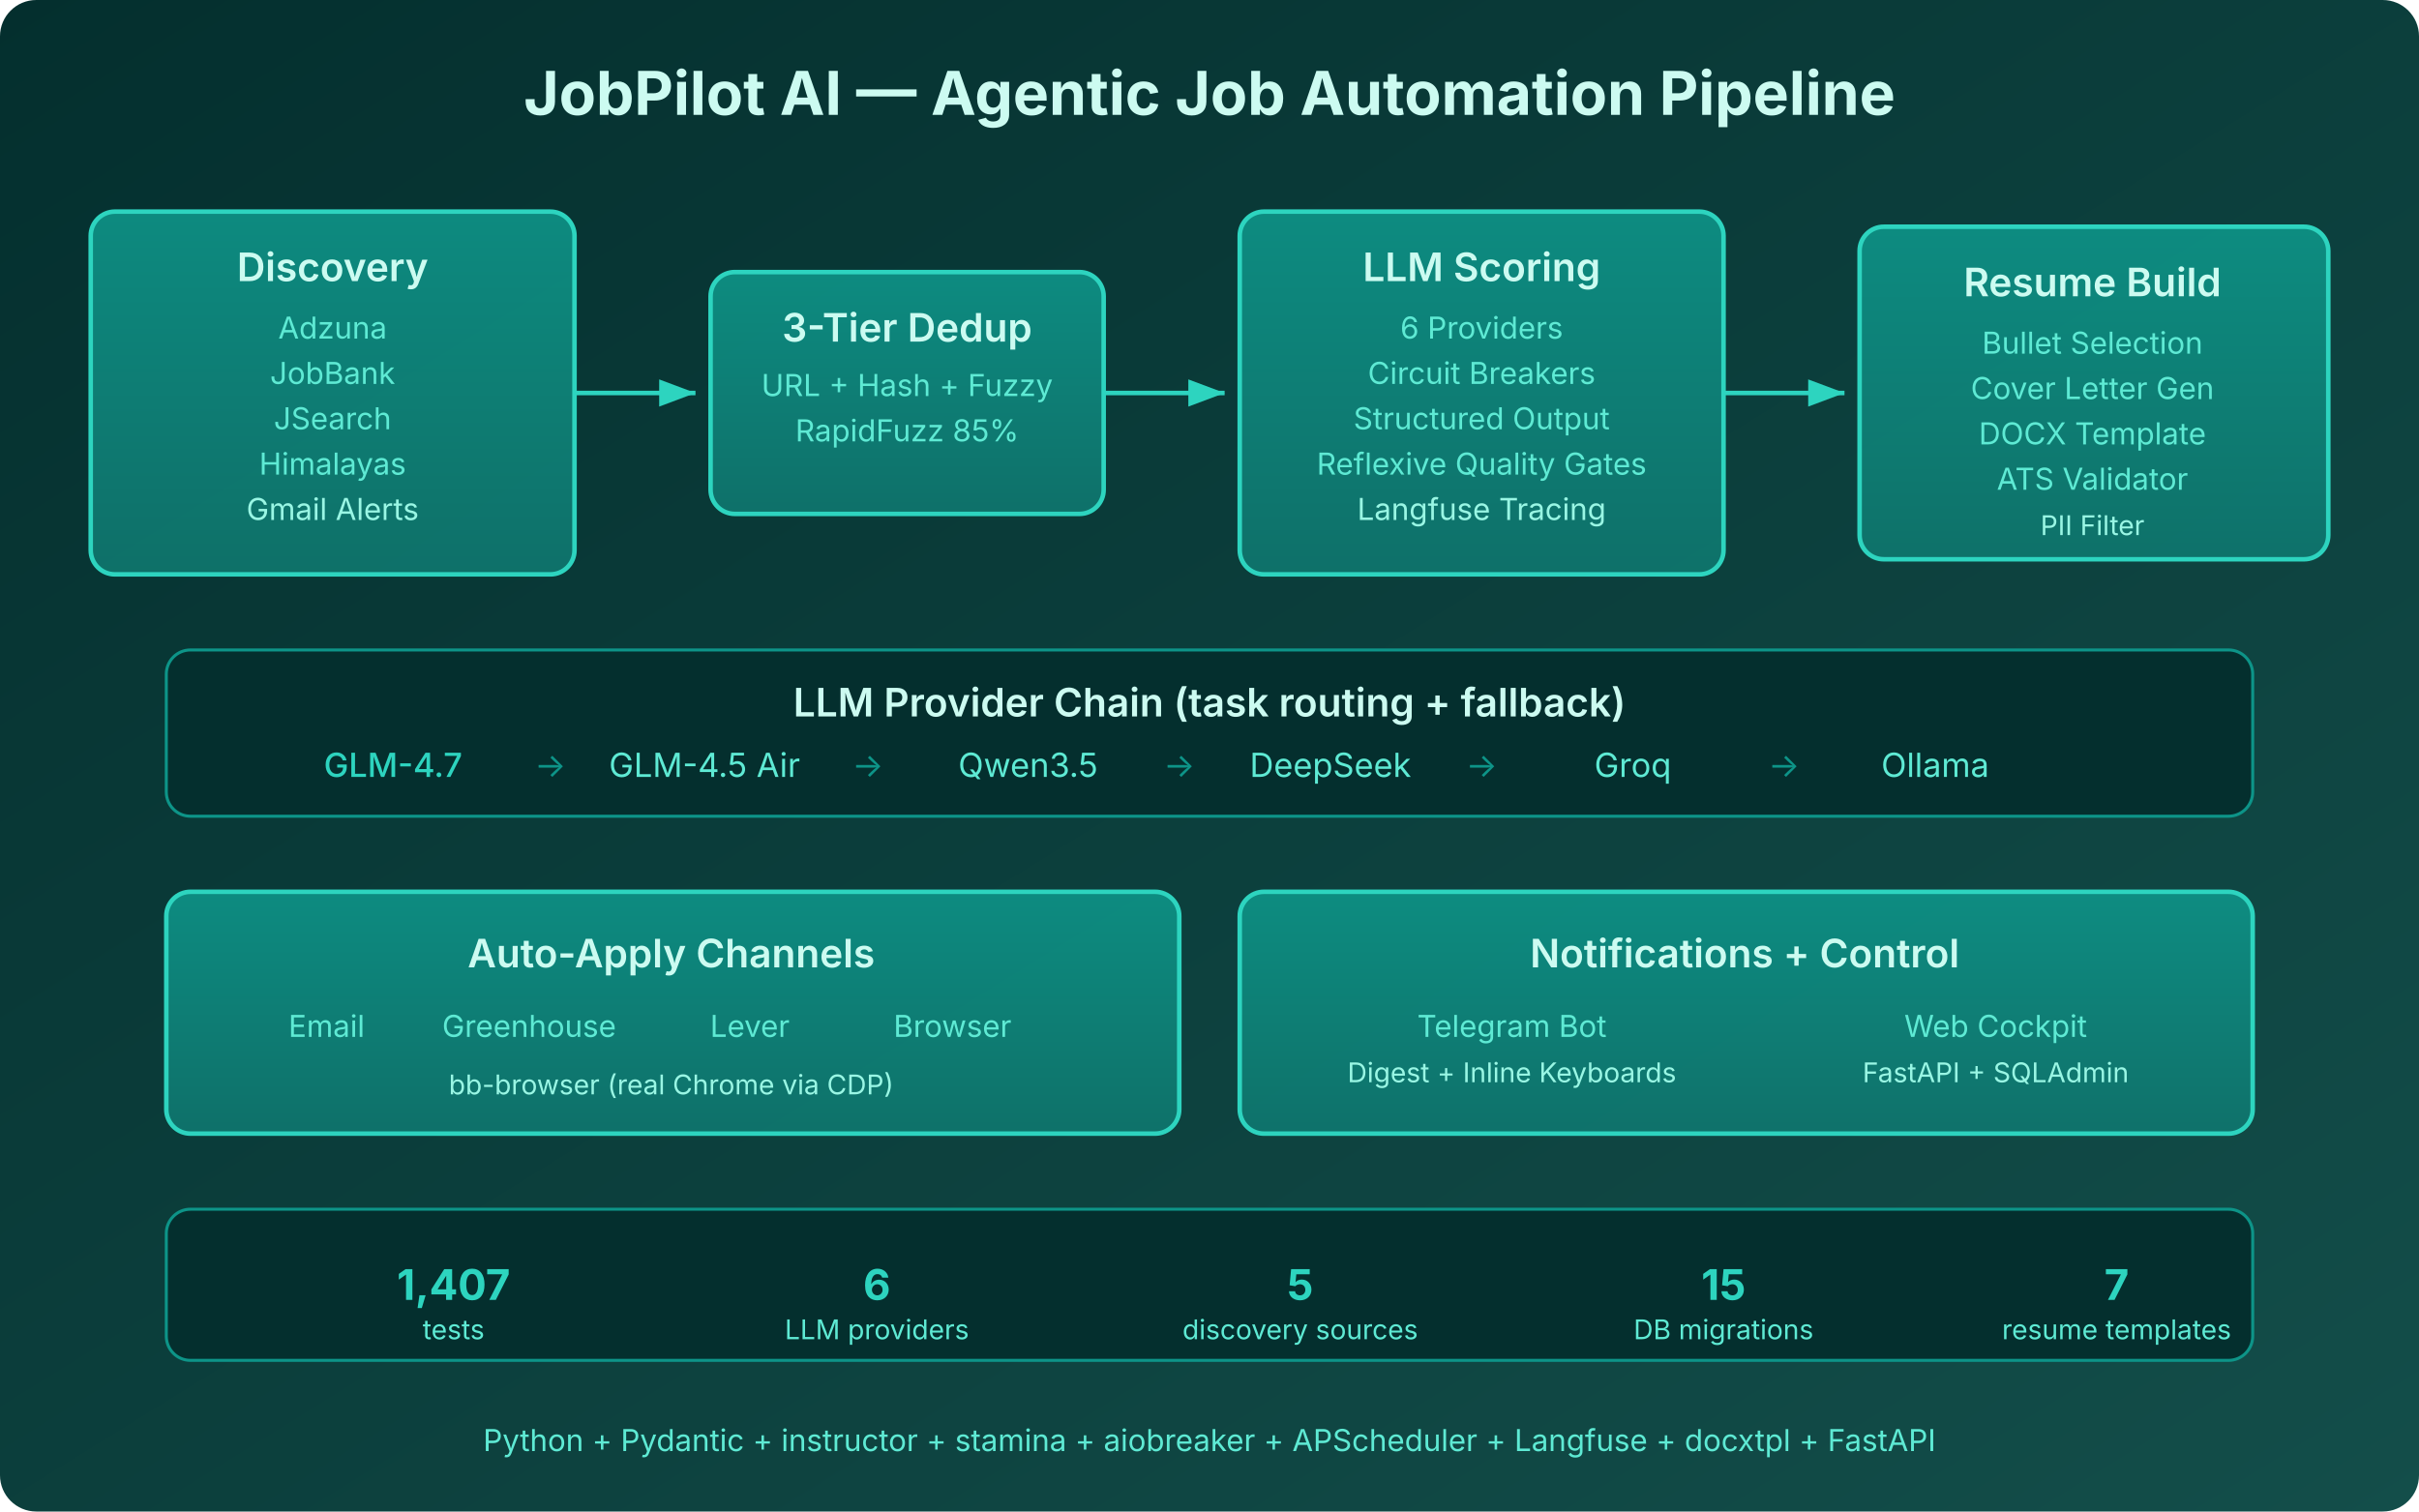
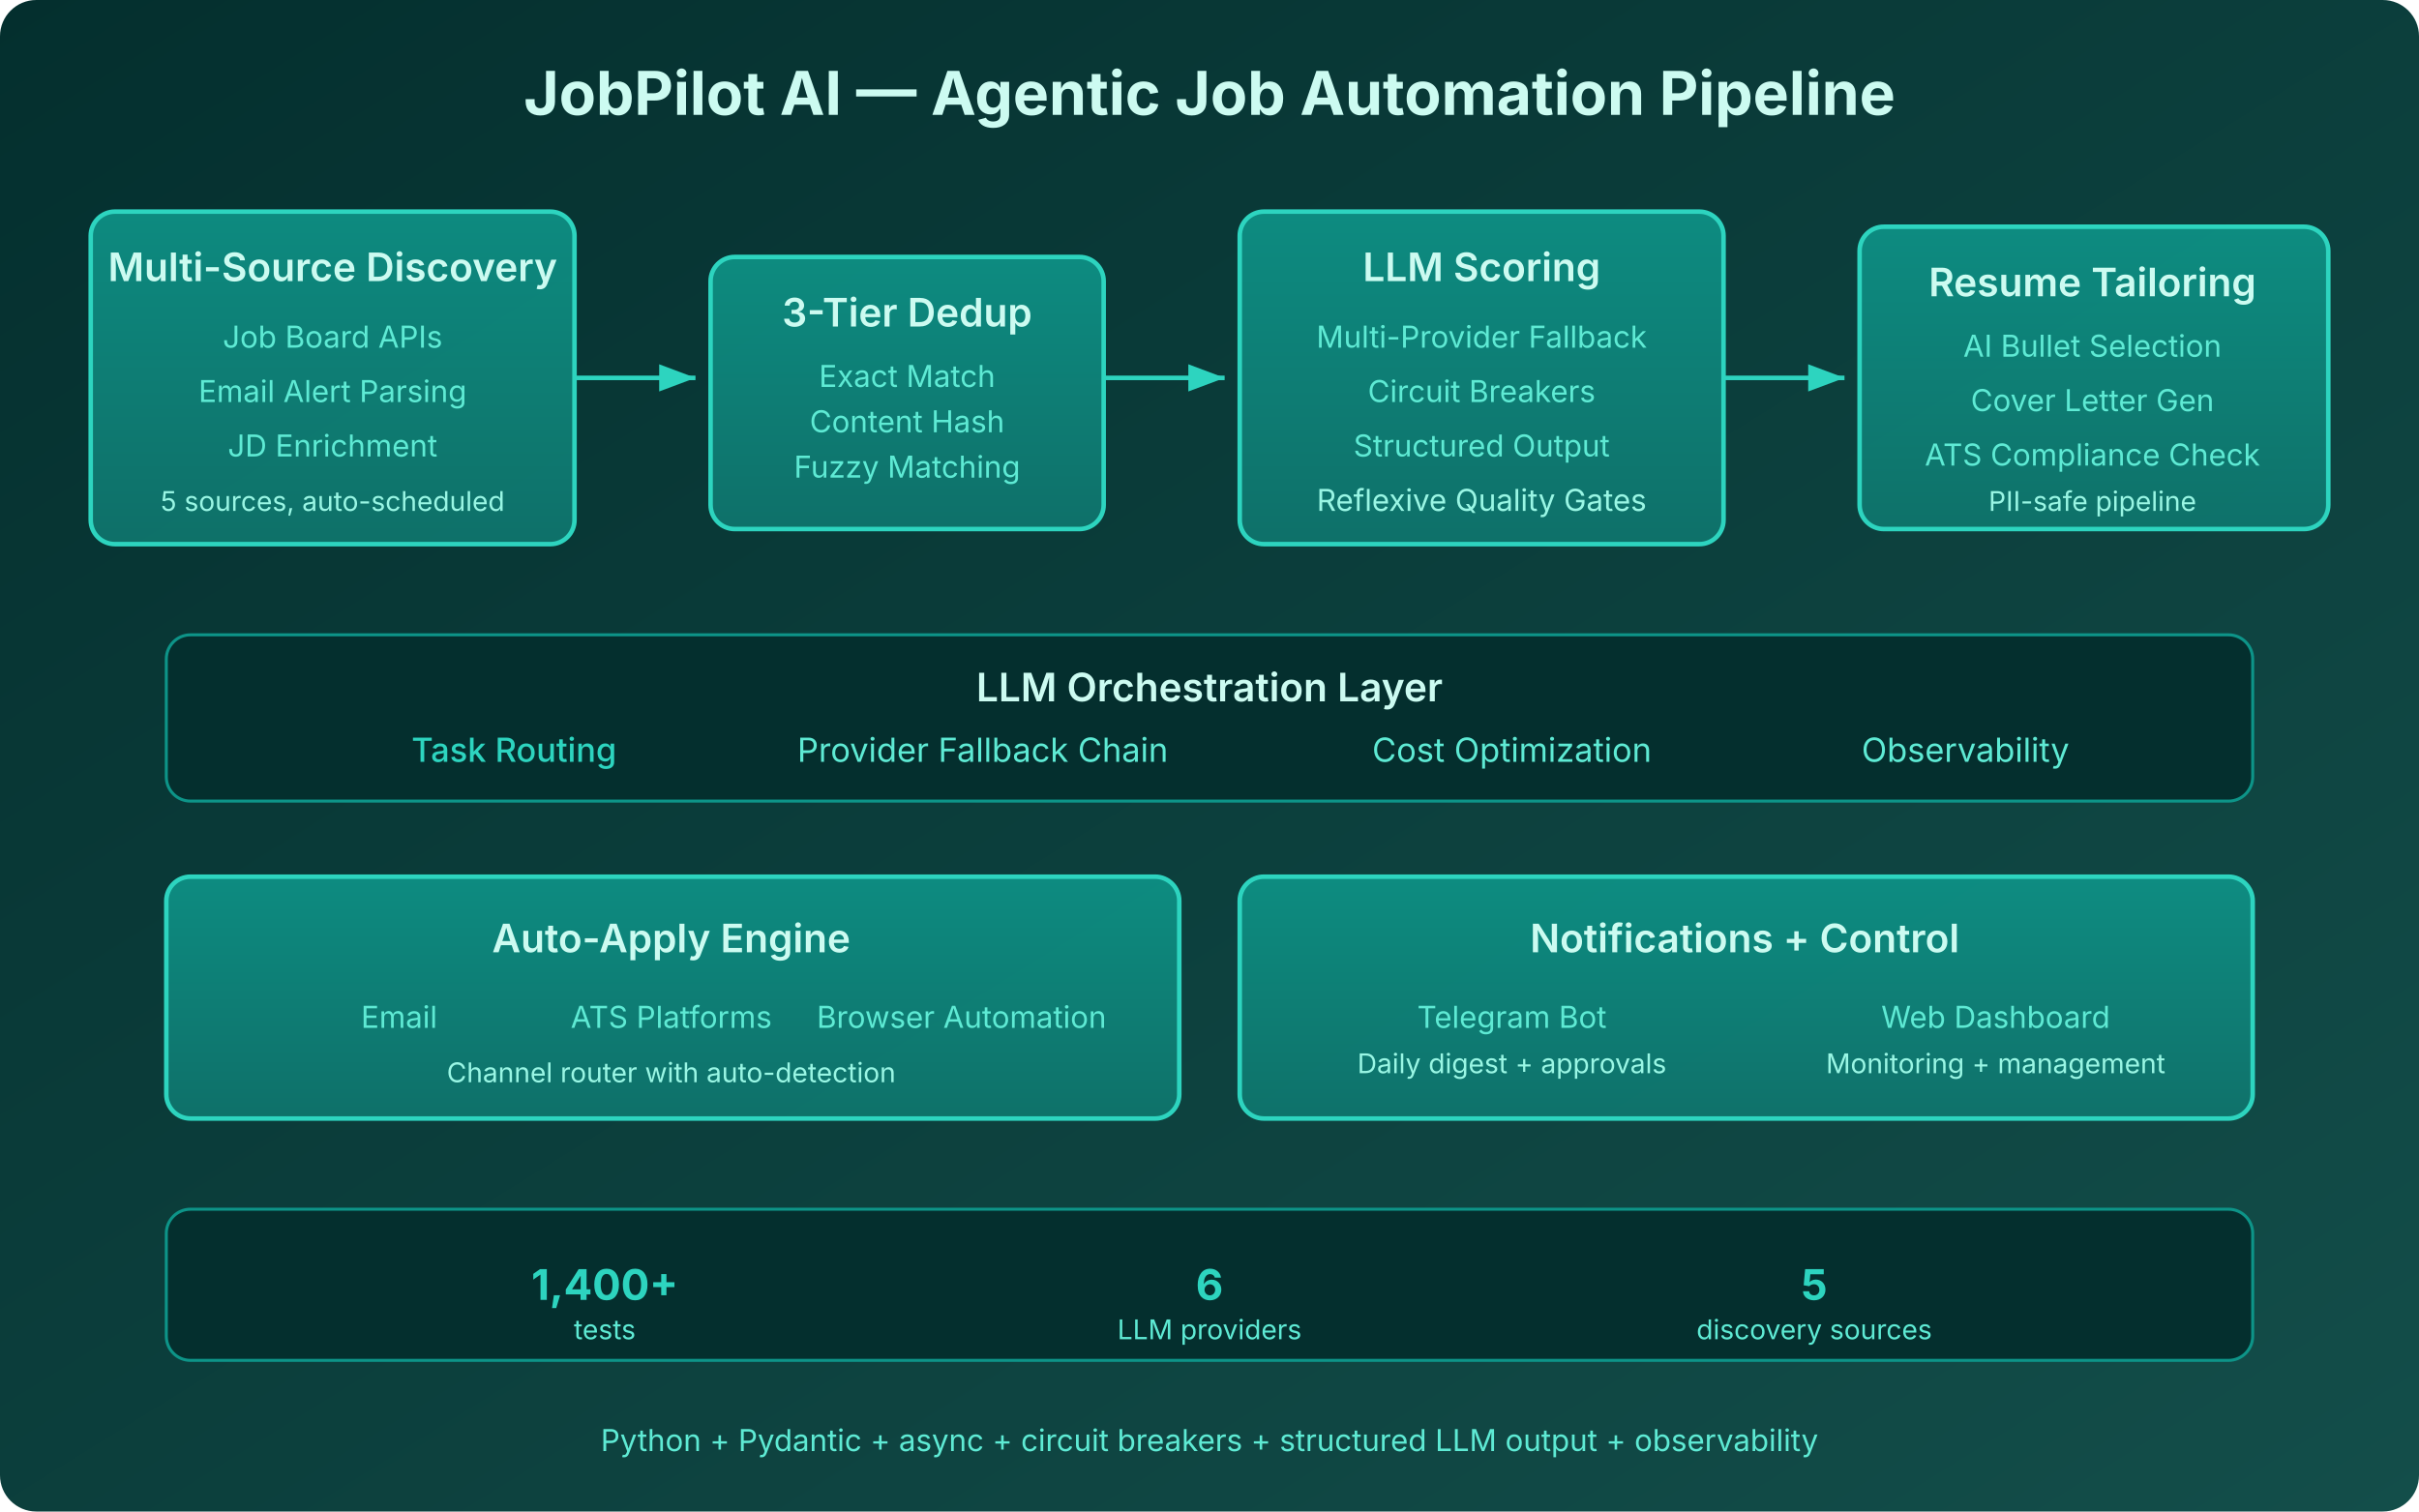
<svg xmlns="http://www.w3.org/2000/svg" viewBox="0 0 800 500" font-family="Inter, system-ui, sans-serif">
  <defs>
    <linearGradient id="bg" x1="0%" y1="0%" x2="100%" y2="100%">
      <stop offset="0%" style="stop-color:#042f2e;stop-opacity:1" />
      <stop offset="100%" style="stop-color:#134e4a;stop-opacity:1" />
    </linearGradient>
    <linearGradient id="card" x1="0%" y1="0%" x2="0%" y2="100%">
      <stop offset="0%" style="stop-color:#0d9488;stop-opacity:0.9" />
      <stop offset="100%" style="stop-color:#0f766e;stop-opacity:0.9" />
    </linearGradient>
    <linearGradient id="accent" x1="0%" y1="0%" x2="100%" y2="0%">
      <stop offset="0%" style="stop-color:#06b6d4" />
      <stop offset="100%" style="stop-color:#8b5cf6" />
    </linearGradient>
    <marker id="arrow" markerWidth="8" markerHeight="6" refX="8" refY="3" orient="auto">
      <path d="M0,0 L8,3 L0,6" fill="#2dd4bf" />
    </marker>
  </defs>
  <rect width="800" height="500" fill="url(#bg)" rx="12" />
  <text x="400" y="38" text-anchor="middle" fill="#ccfbf1" font-size="20" font-weight="700">JobPilot AI — Agentic Job Automation Pipeline</text>
  <line x1="150" y1="48" x2="650" y2="48" stroke="url(#accent)" stroke-width="2" />
-   <rect x="30" y="70" width="160" height="120" rx="8" fill="url(#card)" stroke="#2dd4bf" stroke-width="1.5" />
-   <text x="110" y="93" text-anchor="middle" fill="#ccfbf1" font-size="13" font-weight="600">Discovery</text>
-   <text x="110" y="112" text-anchor="middle" fill="#5eead4" font-size="10">Adzuna</text>
-   <text x="110" y="127" text-anchor="middle" fill="#5eead4" font-size="10">JobBank</text>
-   <text x="110" y="142" text-anchor="middle" fill="#5eead4" font-size="10">JSearch</text>
-   <text x="110" y="157" text-anchor="middle" fill="#5eead4" font-size="10">Himalayas</text>
-   <text x="110" y="172" text-anchor="middle" fill="#99f6e4" font-size="10">Gmail Alerts</text>
-   <line x1="190" y1="130" x2="230" y2="130" stroke="#2dd4bf" stroke-width="1.5" marker-end="url(#arrow)" />
-   <rect x="235" y="90" width="130" height="80" rx="8" fill="url(#card)" stroke="#2dd4bf" stroke-width="1.5" />
-   <text x="300" y="113" text-anchor="middle" fill="#ccfbf1" font-size="13" font-weight="600">3-Tier Dedup</text>
-   <text x="300" y="131" text-anchor="middle" fill="#5eead4" font-size="10">URL + Hash + Fuzzy</text>
-   <text x="300" y="146" text-anchor="middle" fill="#5eead4" font-size="10">RapidFuzz 85%</text>
-   <line x1="365" y1="130" x2="405" y2="130" stroke="#2dd4bf" stroke-width="1.5" marker-end="url(#arrow)" />
-   <rect x="410" y="70" width="160" height="120" rx="8" fill="url(#card)" stroke="#2dd4bf" stroke-width="1.5" />
+   <rect x="30" y="70" width="160" height="110" rx="8" fill="url(#card)" stroke="#2dd4bf" stroke-width="1.5" />
+   <text x="110" y="93" text-anchor="middle" fill="#ccfbf1" font-size="13" font-weight="600">Multi-Source Discovery</text>
+   <text x="110" y="115" text-anchor="middle" fill="#5eead4" font-size="10">Job Board APIs</text>
+   <text x="110" y="133" text-anchor="middle" fill="#5eead4" font-size="10">Email Alert Parsing</text>
+   <text x="110" y="151" text-anchor="middle" fill="#5eead4" font-size="10">JD Enrichment</text>
+   <text x="110" y="169" text-anchor="middle" fill="#99f6e4" font-size="9">5 sources, auto-scheduled</text>
+   <line x1="190" y1="125" x2="230" y2="125" stroke="#2dd4bf" stroke-width="1.5" marker-end="url(#arrow)" />
+   <rect x="235" y="85" width="130" height="90" rx="8" fill="url(#card)" stroke="#2dd4bf" stroke-width="1.5" />
+   <text x="300" y="108" text-anchor="middle" fill="#ccfbf1" font-size="13" font-weight="600">3-Tier Dedup</text>
+   <text x="300" y="128" text-anchor="middle" fill="#5eead4" font-size="10">Exact Match</text>
+   <text x="300" y="143" text-anchor="middle" fill="#5eead4" font-size="10">Content Hash</text>
+   <text x="300" y="158" text-anchor="middle" fill="#5eead4" font-size="10">Fuzzy Matching</text>
+   <line x1="365" y1="125" x2="405" y2="125" stroke="#2dd4bf" stroke-width="1.5" marker-end="url(#arrow)" />
+   <rect x="410" y="70" width="160" height="110" rx="8" fill="url(#card)" stroke="#2dd4bf" stroke-width="1.5" />
  <text x="490" y="93" text-anchor="middle" fill="#ccfbf1" font-size="13" font-weight="600">LLM Scoring</text>
-   <text x="490" y="112" text-anchor="middle" fill="#5eead4" font-size="10">6 Providers</text>
-   <text x="490" y="127" text-anchor="middle" fill="#5eead4" font-size="10">Circuit Breakers</text>
-   <text x="490" y="142" text-anchor="middle" fill="#5eead4" font-size="10">Structured Output</text>
-   <text x="490" y="157" text-anchor="middle" fill="#5eead4" font-size="10">Reflexive Quality Gates</text>
-   <text x="490" y="172" text-anchor="middle" fill="#99f6e4" font-size="10">Langfuse Tracing</text>
-   <line x1="570" y1="130" x2="610" y2="130" stroke="#2dd4bf" stroke-width="1.5" marker-end="url(#arrow)" />
-   <rect x="615" y="75" width="155" height="110" rx="8" fill="url(#card)" stroke="#2dd4bf" stroke-width="1.5" />
-   <text x="692" y="98" text-anchor="middle" fill="#ccfbf1" font-size="13" font-weight="600">Resume Build</text>
-   <text x="692" y="117" text-anchor="middle" fill="#5eead4" font-size="10">Bullet Selection</text>
-   <text x="692" y="132" text-anchor="middle" fill="#5eead4" font-size="10">Cover Letter Gen</text>
-   <text x="692" y="147" text-anchor="middle" fill="#5eead4" font-size="10">DOCX Template</text>
-   <text x="692" y="162" text-anchor="middle" fill="#5eead4" font-size="10">ATS Validator</text>
-   <text x="692" y="177" text-anchor="middle" fill="#99f6e4" font-size="9">PII Filter</text>
-   <rect x="55" y="215" width="690" height="55" rx="8" fill="#042f2e" stroke="#0d9488" stroke-width="1" />
-   <text x="400" y="237" text-anchor="middle" fill="#ccfbf1" font-size="13" font-weight="600">LLM Provider Chain (task routing + fallback)</text>
-   <text x="130" y="257" text-anchor="middle" fill="#2dd4bf" font-size="11" font-weight="500">GLM-4.7</text>
-   <text x="233" y="257" text-anchor="middle" fill="#5eead4" font-size="11">GLM-4.5 Air</text>
-   <text x="340" y="257" text-anchor="middle" fill="#5eead4" font-size="11">Qwen3.5</text>
-   <text x="440" y="257" text-anchor="middle" fill="#5eead4" font-size="11">DeepSeek</text>
-   <text x="540" y="257" text-anchor="middle" fill="#5eead4" font-size="11">Groq</text>
-   <text x="640" y="257" text-anchor="middle" fill="#5eead4" font-size="11">Ollama</text>
-   <text x="182" y="257" text-anchor="middle" fill="#0d9488" font-size="11">→</text>
-   <text x="287" y="257" text-anchor="middle" fill="#0d9488" font-size="11">→</text>
-   <text x="390" y="257" text-anchor="middle" fill="#0d9488" font-size="11">→</text>
-   <text x="490" y="257" text-anchor="middle" fill="#0d9488" font-size="11">→</text>
-   <text x="590" y="257" text-anchor="middle" fill="#0d9488" font-size="11">→</text>
-   <rect x="55" y="295" width="335" height="80" rx="8" fill="url(#card)" stroke="#2dd4bf" stroke-width="1.5" />
-   <text x="222" y="320" text-anchor="middle" fill="#ccfbf1" font-size="13" font-weight="600">Auto-Apply Channels</text>
-   <text x="108" y="343" text-anchor="middle" fill="#5eead4" font-size="10">Email</text>
-   <text x="175" y="343" text-anchor="middle" fill="#5eead4" font-size="10">Greenhouse</text>
-   <text x="248" y="343" text-anchor="middle" fill="#5eead4" font-size="10">Lever</text>
-   <text x="315" y="343" text-anchor="middle" fill="#5eead4" font-size="10">Browser</text>
-   <text x="222" y="362" text-anchor="middle" fill="#99f6e4" font-size="9">bb-browser (real Chrome via CDP)</text>
-   <rect x="410" y="295" width="335" height="80" rx="8" fill="url(#card)" stroke="#2dd4bf" stroke-width="1.5" />
-   <text x="577" y="320" text-anchor="middle" fill="#ccfbf1" font-size="13" font-weight="600">Notifications + Control</text>
-   <text x="500" y="343" text-anchor="middle" fill="#5eead4" font-size="10">Telegram Bot</text>
-   <text x="500" y="358" text-anchor="middle" fill="#99f6e4" font-size="9">Digest + Inline Keyboards</text>
-   <text x="660" y="343" text-anchor="middle" fill="#5eead4" font-size="10">Web Cockpit</text>
-   <text x="660" y="358" text-anchor="middle" fill="#99f6e4" font-size="9">FastAPI + SQLAdmin</text>
+   <text x="490" y="115" text-anchor="middle" fill="#5eead4" font-size="10">Multi-Provider Fallback</text>
+   <text x="490" y="133" text-anchor="middle" fill="#5eead4" font-size="10">Circuit Breakers</text>
+   <text x="490" y="151" text-anchor="middle" fill="#5eead4" font-size="10">Structured Output</text>
+   <text x="490" y="169" text-anchor="middle" fill="#99f6e4" font-size="10">Reflexive Quality Gates</text>
+   <line x1="570" y1="125" x2="610" y2="125" stroke="#2dd4bf" stroke-width="1.5" marker-end="url(#arrow)" />
+   <rect x="615" y="75" width="155" height="100" rx="8" fill="url(#card)" stroke="#2dd4bf" stroke-width="1.5" />
+   <text x="692" y="98" text-anchor="middle" fill="#ccfbf1" font-size="13" font-weight="600">Resume Tailoring</text>
+   <text x="692" y="118" text-anchor="middle" fill="#5eead4" font-size="10">AI Bullet Selection</text>
+   <text x="692" y="136" text-anchor="middle" fill="#5eead4" font-size="10">Cover Letter Gen</text>
+   <text x="692" y="154" text-anchor="middle" fill="#5eead4" font-size="10">ATS Compliance Check</text>
+   <text x="692" y="169" text-anchor="middle" fill="#99f6e4" font-size="9">PII-safe pipeline</text>
+   <rect x="55" y="210" width="690" height="55" rx="8" fill="#042f2e" stroke="#0d9488" stroke-width="1" />
+   <text x="400" y="232" text-anchor="middle" fill="#ccfbf1" font-size="13" font-weight="600">LLM Orchestration Layer</text>
+   <text x="170" y="252" text-anchor="middle" fill="#2dd4bf" font-size="11" font-weight="500">Task Routing</text>
+   <text x="325" y="252" text-anchor="middle" fill="#5eead4" font-size="11">Provider Fallback Chain</text>
+   <text x="500" y="252" text-anchor="middle" fill="#5eead4" font-size="11">Cost Optimization</text>
+   <text x="650" y="252" text-anchor="middle" fill="#5eead4" font-size="11">Observability</text>
+   <rect x="55" y="290" width="335" height="80" rx="8" fill="url(#card)" stroke="#2dd4bf" stroke-width="1.5" />
+   <text x="222" y="315" text-anchor="middle" fill="#ccfbf1" font-size="13" font-weight="600">Auto-Apply Engine</text>
+   <text x="132" y="340" text-anchor="middle" fill="#5eead4" font-size="10">Email</text>
+   <text x="222" y="340" text-anchor="middle" fill="#5eead4" font-size="10">ATS Platforms</text>
+   <text x="318" y="340" text-anchor="middle" fill="#5eead4" font-size="10">Browser Automation</text>
+   <text x="222" y="358" text-anchor="middle" fill="#99f6e4" font-size="9">Channel router with auto-detection</text>
+   <rect x="410" y="290" width="335" height="80" rx="8" fill="url(#card)" stroke="#2dd4bf" stroke-width="1.5" />
+   <text x="577" y="315" text-anchor="middle" fill="#ccfbf1" font-size="13" font-weight="600">Notifications + Control</text>
+   <text x="500" y="340" text-anchor="middle" fill="#5eead4" font-size="10">Telegram Bot</text>
+   <text x="500" y="355" text-anchor="middle" fill="#99f6e4" font-size="9">Daily digest + approvals</text>
+   <text x="660" y="340" text-anchor="middle" fill="#5eead4" font-size="10">Web Dashboard</text>
+   <text x="660" y="355" text-anchor="middle" fill="#99f6e4" font-size="9">Monitoring + management</text>
  <rect x="55" y="400" width="690" height="50" rx="8" fill="#042f2e" stroke="#0d9488" stroke-width="1" />
-   <text x="150" y="430" text-anchor="middle" fill="#2dd4bf" font-size="14" font-weight="700">1,407</text>
-   <text x="150" y="443" text-anchor="middle" fill="#5eead4" font-size="9">tests</text>
-   <text x="290" y="430" text-anchor="middle" fill="#2dd4bf" font-size="14" font-weight="700">6</text>
-   <text x="290" y="443" text-anchor="middle" fill="#5eead4" font-size="9">LLM providers</text>
-   <text x="430" y="430" text-anchor="middle" fill="#2dd4bf" font-size="14" font-weight="700">5</text>
-   <text x="430" y="443" text-anchor="middle" fill="#5eead4" font-size="9">discovery sources</text>
-   <text x="570" y="430" text-anchor="middle" fill="#2dd4bf" font-size="14" font-weight="700">15</text>
-   <text x="570" y="443" text-anchor="middle" fill="#5eead4" font-size="9">DB migrations</text>
-   <text x="700" y="430" text-anchor="middle" fill="#2dd4bf" font-size="14" font-weight="700">7</text>
-   <text x="700" y="443" text-anchor="middle" fill="#5eead4" font-size="9">resume templates</text>
-   <text x="400" y="480" text-anchor="middle" fill="#5eead4" font-size="10">Python + Pydantic + instructor + stamina + aiobreaker + APScheduler + Langfuse + docxtpl + FastAPI</text>
+   <text x="200" y="430" text-anchor="middle" fill="#2dd4bf" font-size="14" font-weight="700">1,400+</text>
+   <text x="200" y="443" text-anchor="middle" fill="#5eead4" font-size="9">tests</text>
+   <text x="400" y="430" text-anchor="middle" fill="#2dd4bf" font-size="14" font-weight="700">6</text>
+   <text x="400" y="443" text-anchor="middle" fill="#5eead4" font-size="9">LLM providers</text>
+   <text x="600" y="430" text-anchor="middle" fill="#2dd4bf" font-size="14" font-weight="700">5</text>
+   <text x="600" y="443" text-anchor="middle" fill="#5eead4" font-size="9">discovery sources</text>
+   <text x="400" y="480" text-anchor="middle" fill="#5eead4" font-size="10">Python + Pydantic + async + circuit breakers + structured LLM output + observability</text>
</svg>
